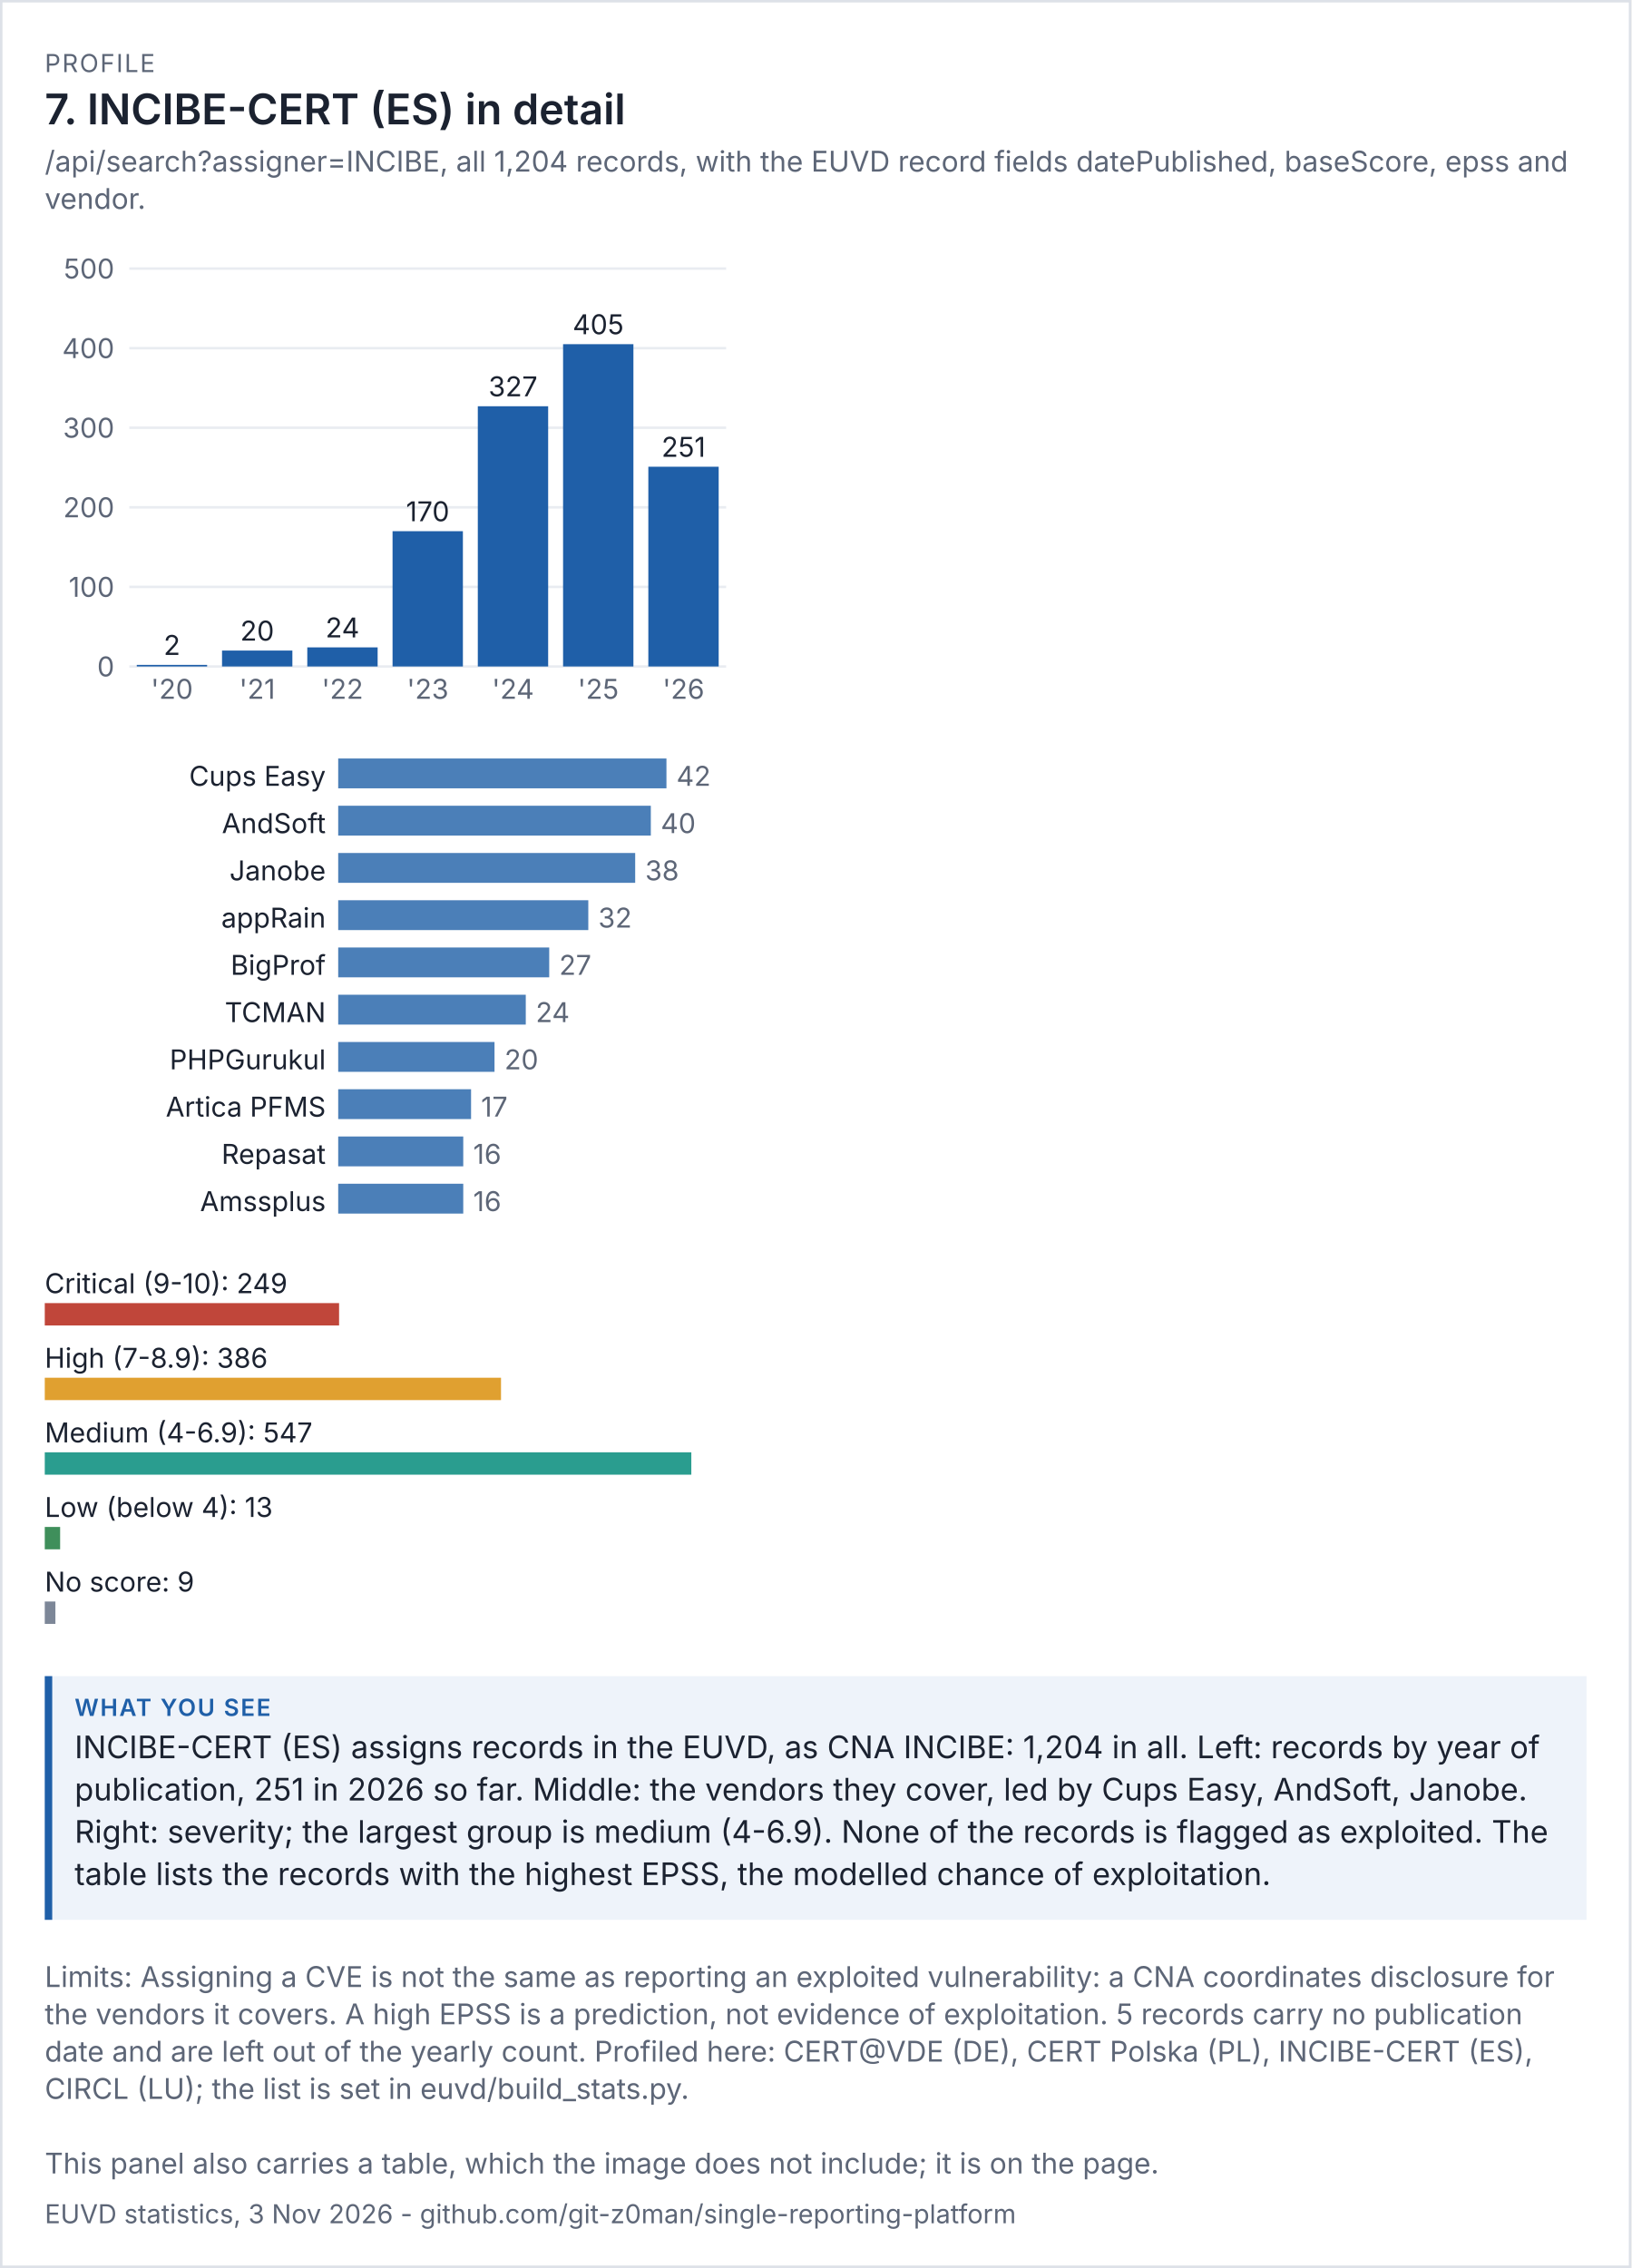
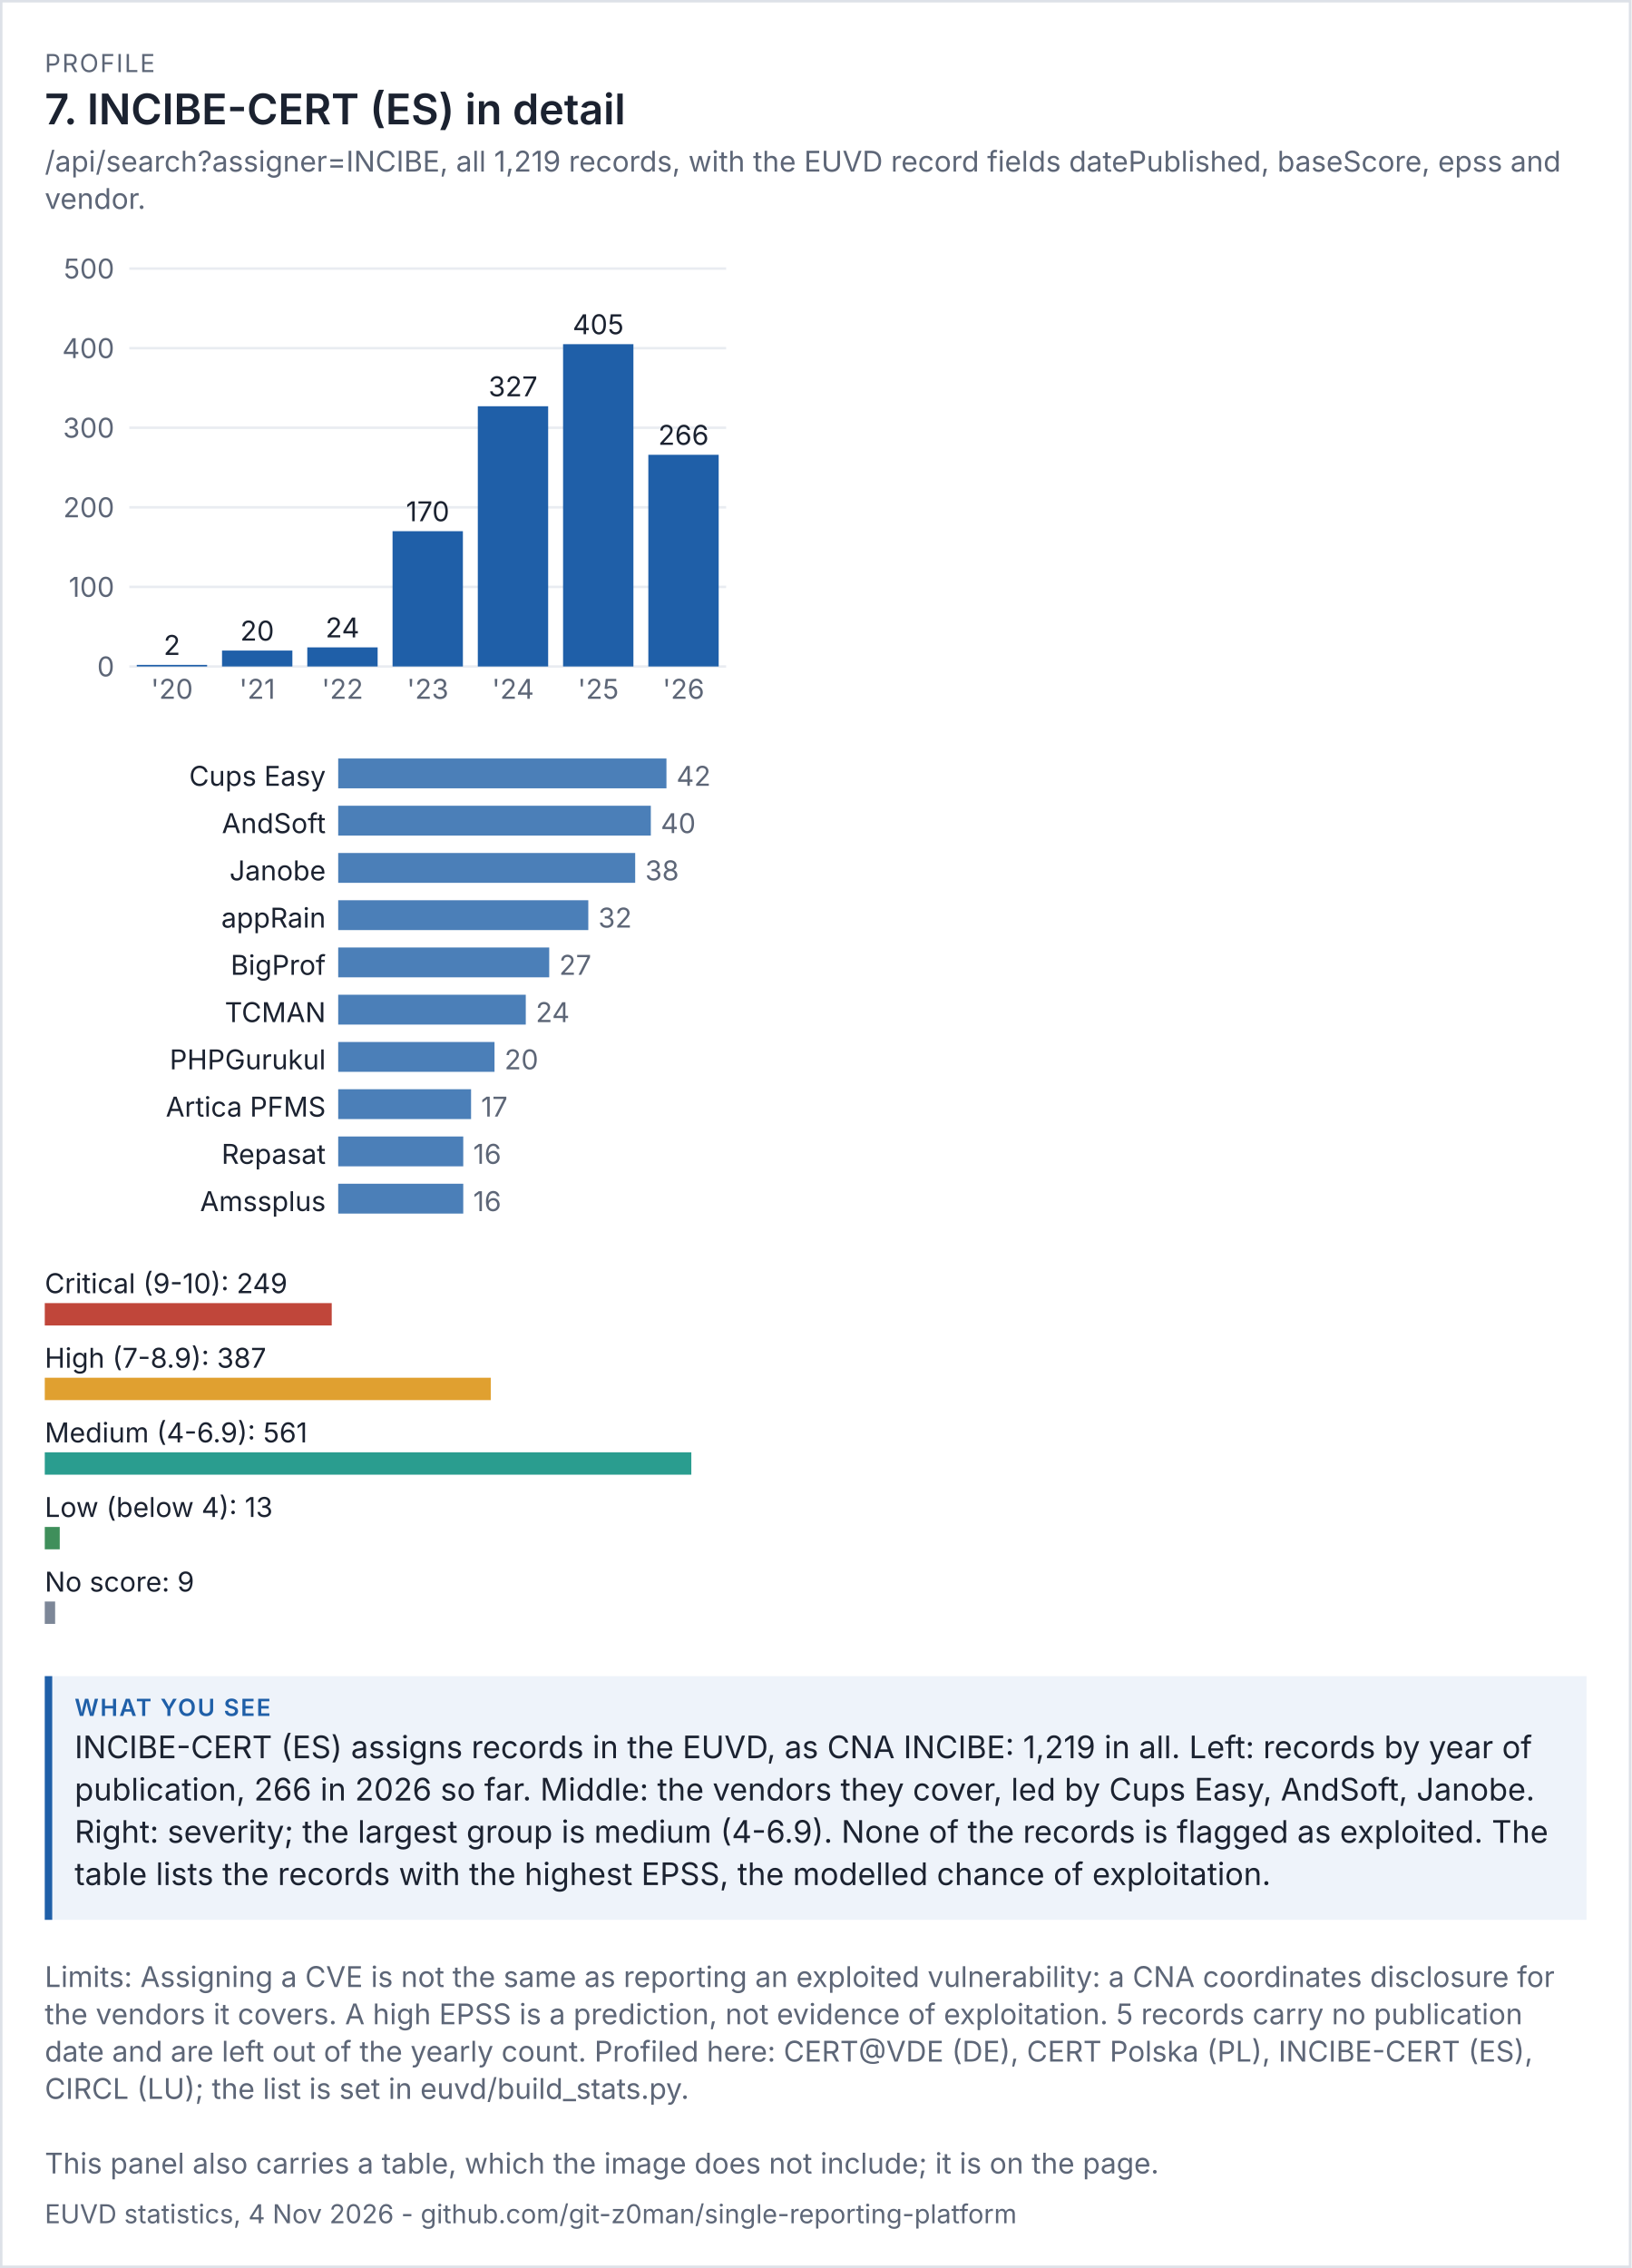
<svg xmlns="http://www.w3.org/2000/svg" viewBox="0 0 656 912" width="656" height="912" font-family="system-ui,-apple-system,'Segoe UI',sans-serif">
  <rect width="100%" height="100%" fill="#ffffff" />
  <rect x="0.5" y="0.5" width="655" height="911" fill="none" stroke="#dde1e8" />
  <text x="18" y="29" font-size="10" letter-spacing="0.6" fill="#5d6677">PROFILE</text>
  <text x="18" y="50" font-size="17" fill="#1b2230" font-weight="600">7. INCIBE-CERT (ES) in detail</text>
-   <text x="18" y="69" font-size="11.5" fill="#5d6677">/api/search?assigner=INCIBE, all 1,204 records, with the EUVD record fields datePublished, baseScore, epss and</text>
+   <text x="18" y="69" font-size="11.5" fill="#5d6677">/api/search?assigner=INCIBE, all 1,219 records, with the EUVD record fields datePublished, baseScore, epss and</text>
  <text x="18" y="84" font-size="11.5" fill="#5d6677">vendor.</text>
  <g transform="translate(18,94) scale(1)" font-size="11">
    <svg viewBox="0 0 280 200" role="img" width="280" height="200">
      <g>
        <line x1="34" x2="274" y1="174" y2="174" stroke="rgb(233, 236, 241)" />
        <text x="28" y="178" text-anchor="end" fill="rgb(93, 102, 119)">0</text>
        <line x1="34" x2="274" y1="142" y2="142" stroke="rgb(233, 236, 241)" />
        <text x="28" y="146" text-anchor="end" fill="rgb(93, 102, 119)">100</text>
        <line x1="34" x2="274" y1="110" y2="110" stroke="rgb(233, 236, 241)" />
        <text x="28" y="114" text-anchor="end" fill="rgb(93, 102, 119)">200</text>
        <line x1="34" x2="274" y1="78" y2="78" stroke="rgb(233, 236, 241)" />
        <text x="28" y="82" text-anchor="end" fill="rgb(93, 102, 119)">300</text>
        <line x1="34" x2="274" y1="46" y2="46" stroke="rgb(233, 236, 241)" />
        <text x="28" y="50" text-anchor="end" fill="rgb(93, 102, 119)">400</text>
        <line x1="34" x2="274" y1="14" y2="14" stroke="rgb(233, 236, 241)" />
        <text x="28" y="18" text-anchor="end" fill="rgb(93, 102, 119)">500</text>
        <rect x="37" y="173.36" width="28.286" height="0.64" fill="rgb(31, 95, 168)" />
        <text x="51.143" y="169.36" text-anchor="middle" class="t" fill="rgb(27, 34, 48)">2</text>
        <text x="51.143" y="187" text-anchor="middle" fill="rgb(93, 102, 119)">'20</text>
        <rect x="71.286" y="167.6" width="28.286" height="6.4" fill="rgb(31, 95, 168)" />
        <text x="85.429" y="163.6" text-anchor="middle" class="t" fill="rgb(27, 34, 48)">20</text>
        <text x="85.429" y="187" text-anchor="middle" fill="rgb(93, 102, 119)">'21</text>
        <rect x="105.571" y="166.32" width="28.286" height="7.68" fill="rgb(31, 95, 168)" />
        <text x="119.714" y="162.32" text-anchor="middle" class="t" fill="rgb(27, 34, 48)">24</text>
        <text x="119.714" y="187" text-anchor="middle" fill="rgb(93, 102, 119)">'22</text>
        <rect x="139.857" y="119.6" width="28.286" height="54.4" fill="rgb(31, 95, 168)" />
        <text x="154" y="115.6" text-anchor="middle" class="t" fill="rgb(27, 34, 48)">170</text>
        <text x="154" y="187" text-anchor="middle" fill="rgb(93, 102, 119)">'23</text>
        <rect x="174.143" y="69.36" width="28.286" height="104.64" fill="rgb(31, 95, 168)" />
        <text x="188.286" y="65.36" text-anchor="middle" class="t" fill="rgb(27, 34, 48)">327</text>
        <text x="188.286" y="187" text-anchor="middle" fill="rgb(93, 102, 119)">'24</text>
        <rect x="208.429" y="44.4" width="28.286" height="129.6" fill="rgb(31, 95, 168)" />
        <text x="222.571" y="40.4" text-anchor="middle" class="t" fill="rgb(27, 34, 48)">405</text>
        <text x="222.571" y="187" text-anchor="middle" fill="rgb(93, 102, 119)">'25</text>
-         <rect x="242.714" y="93.68" width="28.286" height="80.32" fill="rgb(31, 95, 168)" />
-         <text x="256.857" y="89.68" text-anchor="middle" class="t" fill="rgb(27, 34, 48)">251</text>
+         <rect x="242.714" y="88.88" width="28.286" height="85.12" fill="rgb(31, 95, 168)" />
+         <text x="256.857" y="84.88" text-anchor="middle" class="t" fill="rgb(27, 34, 48)">266</text>
        <text x="256.857" y="187" text-anchor="middle" fill="rgb(93, 102, 119)">'26</text>
      </g>
    </svg>
  </g>
  <g transform="translate(18,302) scale(1)" font-size="11">
    <svg viewBox="0 0 280 196" role="img" width="280" height="196">
      <g>
        <text x="113" y="14" text-anchor="end" class="t" fill="rgb(27, 34, 48)">Cups Easy</text>
        <rect x="118" y="3" width="132" height="12" fill="rgb(75, 127, 184)" />
        <text x="254" y="14" fill="rgb(93, 102, 119)">42</text>
        <text x="113" y="33" text-anchor="end" class="t" fill="rgb(27, 34, 48)">AndSoft</text>
        <rect x="118" y="22" width="125.714" height="12" fill="rgb(75, 127, 184)" />
        <text x="247.714" y="33" fill="rgb(93, 102, 119)">40</text>
        <text x="113" y="52" text-anchor="end" class="t" fill="rgb(27, 34, 48)">Janobe</text>
        <rect x="118" y="41" width="119.429" height="12" fill="rgb(75, 127, 184)" />
        <text x="241.429" y="52" fill="rgb(93, 102, 119)">38</text>
        <text x="113" y="71" text-anchor="end" class="t" fill="rgb(27, 34, 48)">appRain</text>
        <rect x="118" y="60" width="100.571" height="12" fill="rgb(75, 127, 184)" />
        <text x="222.571" y="71" fill="rgb(93, 102, 119)">32</text>
        <text x="113" y="90" text-anchor="end" class="t" fill="rgb(27, 34, 48)">BigProf </text>
        <rect x="118" y="79" width="84.857" height="12" fill="rgb(75, 127, 184)" />
        <text x="206.857" y="90" fill="rgb(93, 102, 119)">27</text>
        <text x="113" y="109" text-anchor="end" class="t" fill="rgb(27, 34, 48)">TCMAN</text>
        <rect x="118" y="98" width="75.429" height="12" fill="rgb(75, 127, 184)" />
        <text x="197.429" y="109" fill="rgb(93, 102, 119)">24</text>
        <text x="113" y="128" text-anchor="end" class="t" fill="rgb(27, 34, 48)">PHPGurukul</text>
        <rect x="118" y="117" width="62.857" height="12" fill="rgb(75, 127, 184)" />
        <text x="184.857" y="128" fill="rgb(93, 102, 119)">20</text>
        <text x="113" y="147" text-anchor="end" class="t" fill="rgb(27, 34, 48)">Artica PFMS</text>
        <rect x="118" y="136" width="53.429" height="12" fill="rgb(75, 127, 184)" />
        <text x="175.429" y="147" fill="rgb(93, 102, 119)">17</text>
        <text x="113" y="166" text-anchor="end" class="t" fill="rgb(27, 34, 48)">Repasat</text>
        <rect x="118" y="155" width="50.286" height="12" fill="rgb(75, 127, 184)" />
        <text x="172.286" y="166" fill="rgb(93, 102, 119)">16</text>
        <text x="113" y="185" text-anchor="end" class="t" fill="rgb(27, 34, 48)">Amssplus</text>
        <rect x="118" y="174" width="50.286" height="12" fill="rgb(75, 127, 184)" />
        <text x="172.286" y="185" fill="rgb(93, 102, 119)">16</text>
      </g>
    </svg>
  </g>
  <g transform="translate(18,506) scale(1)" font-size="11">
    <svg viewBox="0 0 280 156" role="img" width="280" height="156">
      <g>
        <text x="0" y="14" class="t" fill="rgb(27, 34, 48)">Critical (9-10): 249</text>
-         <rect x="0" y="18" width="118.355" height="9" fill="rgb(192, 70, 58)" />
-         <text x="0" y="44" class="t" fill="rgb(27, 34, 48)">High (7-8.9): 386</text>
-         <rect x="0" y="48" width="183.473" height="9" fill="rgb(224, 160, 48)" />
-         <text x="0" y="74" class="t" fill="rgb(27, 34, 48)">Medium (4-6.9): 547</text>
+         <rect x="0" y="18" width="115.401" height="9" fill="rgb(192, 70, 58)" />
+         <text x="0" y="44" class="t" fill="rgb(27, 34, 48)">High (7-8.9): 387</text>
+         <rect x="0" y="48" width="179.358" height="9" fill="rgb(224, 160, 48)" />
+         <text x="0" y="74" class="t" fill="rgb(27, 34, 48)">Medium (4-6.9): 561</text>
        <rect x="0" y="78" width="260" height="9" fill="rgb(42, 157, 143)" />
        <text x="0" y="104" class="t" fill="rgb(27, 34, 48)">Low (below 4): 13</text>
-         <rect x="0" y="108" width="6.179" height="9" fill="rgb(63, 143, 91)" />
+         <rect x="0" y="108" width="6.025" height="9" fill="rgb(63, 143, 91)" />
        <text x="0" y="134" class="t" fill="rgb(27, 34, 48)">No score: 9</text>
-         <rect x="0" y="138" width="4.278" height="9" fill="rgb(125, 135, 152)" />
+         <rect x="0" y="138" width="4.171" height="9" fill="rgb(125, 135, 152)" />
      </g>
    </svg>
  </g>
  <rect x="18" y="674" width="620" height="98" fill="#eef3fa" />
  <rect x="18" y="674" width="3" height="98" fill="#1f5fa8" />
  <text x="30" y="690" font-size="9.5" letter-spacing="0.6" font-weight="600" fill="#1f5fa8">WHAT YOU SEE</text>
-   <text x="30" y="707" font-size="12.5" fill="#1b2230">INCIBE-CERT (ES) assigns records in the EUVD, as CNA INCIBE: 1,204 in all. Left: records by year of</text>
-   <text x="30" y="724" font-size="12.5" fill="#1b2230">publication, 251 in 2026 so far. Middle: the vendors they cover, led by Cups Easy, AndSoft, Janobe.</text>
+   <text x="30" y="707" font-size="12.5" fill="#1b2230">INCIBE-CERT (ES) assigns records in the EUVD, as CNA INCIBE: 1,219 in all. Left: records by year of</text>
+   <text x="30" y="724" font-size="12.5" fill="#1b2230">publication, 266 in 2026 so far. Middle: the vendors they cover, led by Cups Easy, AndSoft, Janobe.</text>
  <text x="30" y="741" font-size="12.5" fill="#1b2230">Right: severity; the largest group is medium (4-6.9). None of the records is flagged as exploited. The</text>
  <text x="30" y="758" font-size="12.5" fill="#1b2230">table lists the records with the highest EPSS, the modelled chance of exploitation.</text>
  <text x="18" y="799" font-size="11.5" fill="#5d6677">Limits: Assigning a CVE is not the same as reporting an exploited vulnerability: a CNA coordinates disclosure for</text>
  <text x="18" y="814" font-size="11.5" fill="#5d6677">the vendors it covers. A high EPSS is a prediction, not evidence of exploitation. 5 records carry no publication</text>
  <text x="18" y="829" font-size="11.5" fill="#5d6677">date and are left out of the yearly count. Profiled here: CERT@VDE (DE), CERT Polska (PL), INCIBE-CERT (ES),</text>
  <text x="18" y="844" font-size="11.5" fill="#5d6677">CIRCL (LU); the list is set in euvd/build_stats.py.</text>
  <text x="18" y="874" font-size="11.5" fill="#5d6677">This panel also carries a table, which the image does not include; it is on the page.</text>
-   <text x="18" y="894" font-size="10.5" fill="#5d6677">EUVD statistics, 3 Nov 2026 - github.com/git-z0man/single-reporting-platform</text>
+   <text x="18" y="894" font-size="10.5" fill="#5d6677">EUVD statistics, 4 Nov 2026 - github.com/git-z0man/single-reporting-platform</text>
</svg>
